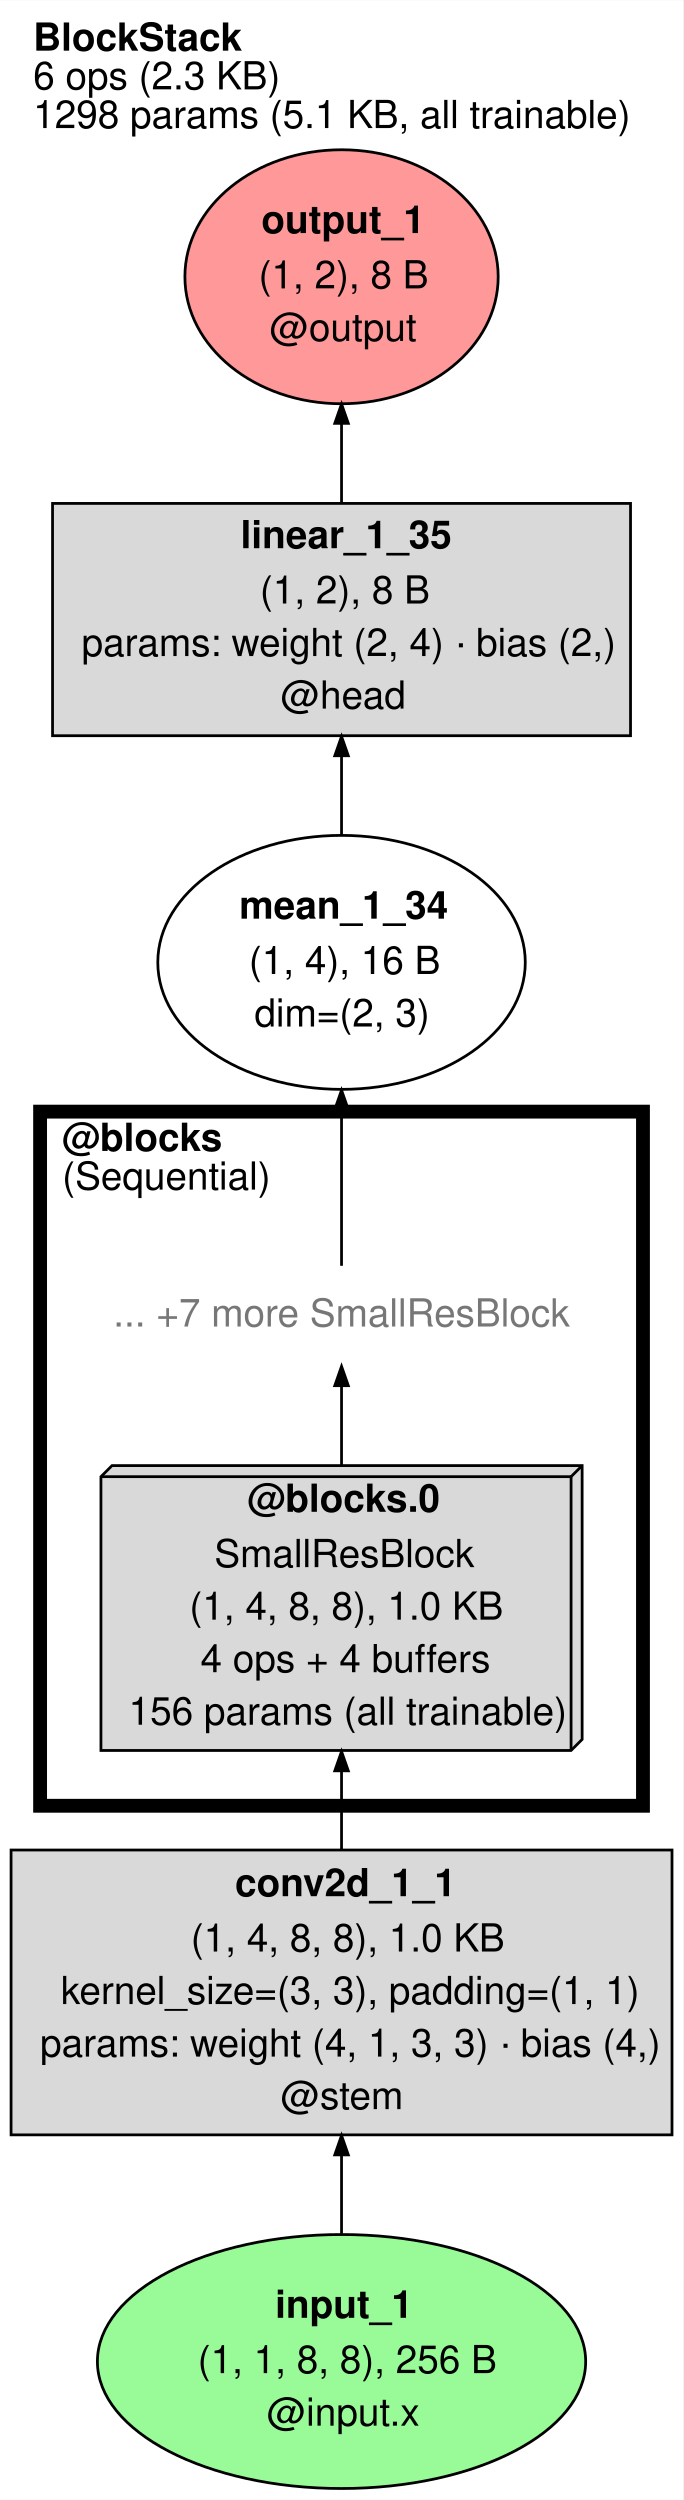
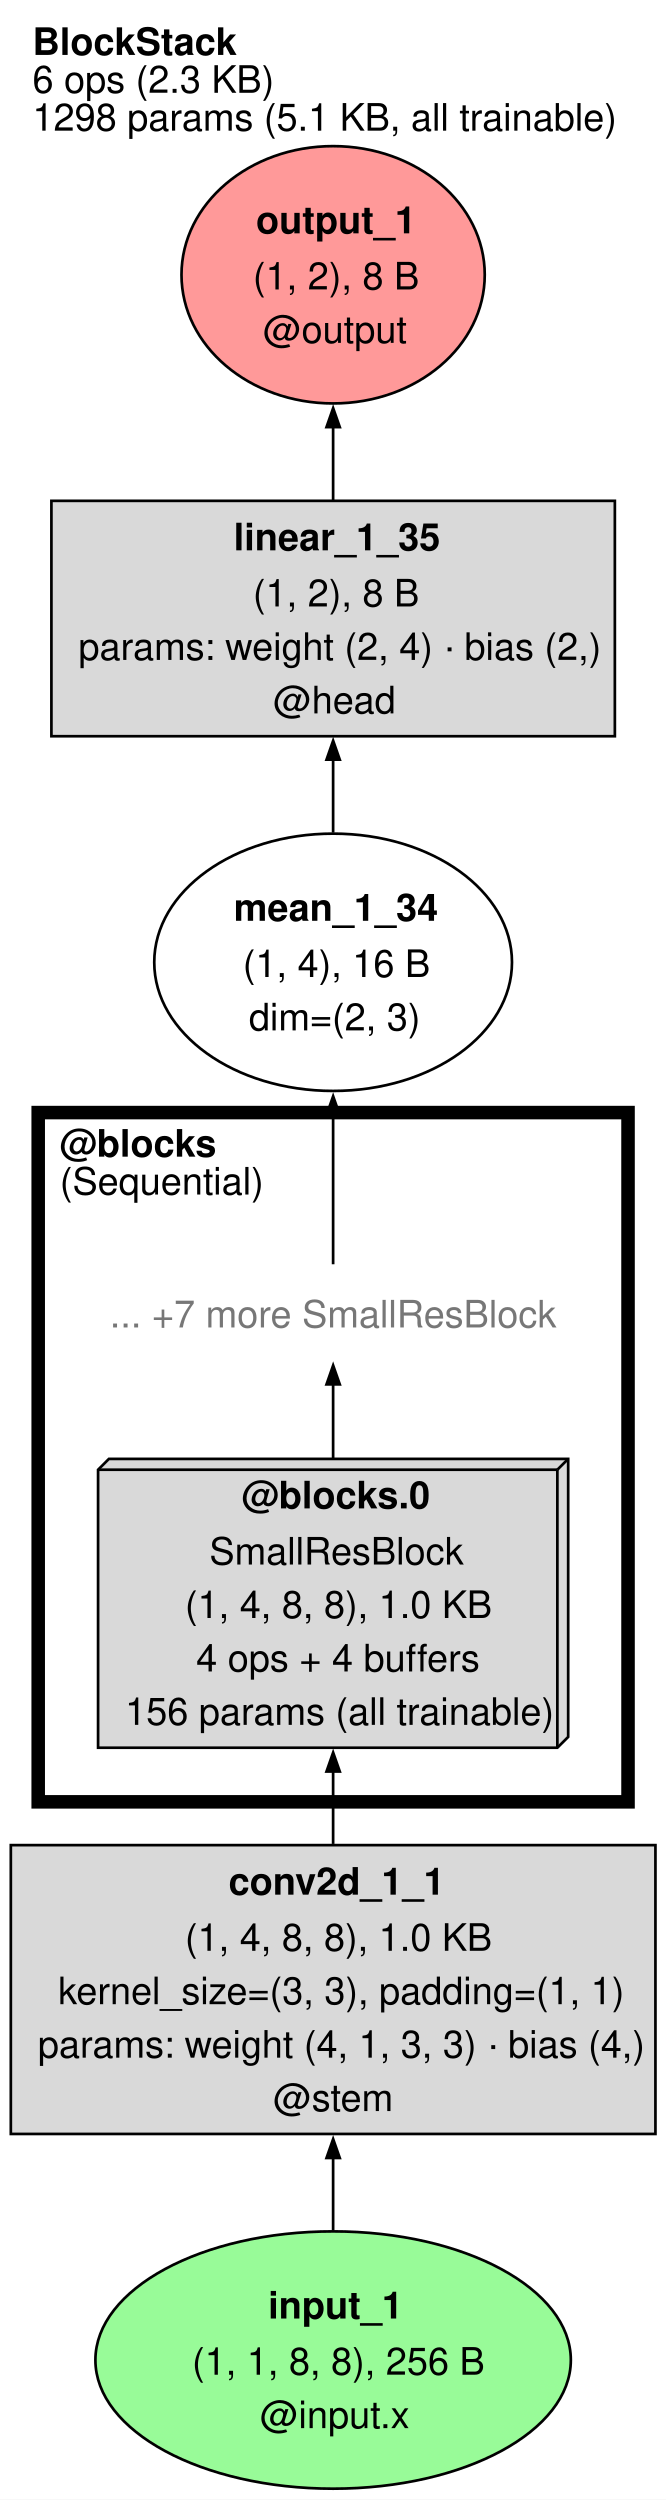
- <svg xmlns="http://www.w3.org/2000/svg" width="247pt" height="904pt" viewBox="0.00 0.00 247.00 903.77">
-   <g id="graph0" class="graph" transform="scale(1 1) rotate(0) translate(4 899.77)">
-     <polygon fill="white" stroke="transparent" points="-4,4 -4,-899.77 243,-899.77 243,4 -4,4" />
-     <text text-anchor="start" x="8" y="-881.57" font-family="Helvetica,sans-Serif" font-weight="bold" font-size="14.00">BlockStack</text>
-     <text text-anchor="start" x="8" y="-867.57" font-family="Helvetica,sans-Serif" font-size="14.00">6 ops (2.3 KB)</text>
-     <text text-anchor="start" x="8" y="-853.57" font-family="Helvetica,sans-Serif" font-size="14.00">1298 params (5.1 KB, all trainable)</text>
+ <svg xmlns="http://www.w3.org/2000/svg" width="246pt" height="924pt" viewBox="0.00 0.00 246.00 924.00">
+   <g id="graph0" class="graph" transform="scale(1 1) rotate(0) translate(4 919.82)">
+     <polygon fill="white" stroke="none" points="-4,4 -4,-919.82 242.25,-919.82 242.25,4 -4,4" />
+     <text xml:space="preserve" text-anchor="start" x="8" y="-899.52" font-family="Helvetica,sans-Serif" font-weight="bold" font-size="14.00">BlockStack</text>
+     <text xml:space="preserve" text-anchor="start" x="8" y="-885.52" font-family="Helvetica,sans-Serif" font-size="14.00">6 ops (2.3 KB)</text>
+     <text xml:space="preserve" text-anchor="start" x="8" y="-871.52" font-family="Helvetica,sans-Serif" font-size="14.00">1298 params (5.1 KB, all trainable)</text>
    <g id="clust2" class="cluster">
-       <polygon fill="white" stroke="black" stroke-width="5" points="10.5,-246.92 10.5,-497.92 228.5,-497.92 228.5,-246.92 10.5,-246.92" />
-       <text text-anchor="start" x="18.5" y="-483.72" font-family="Helvetica,sans-Serif" font-weight="bold" font-size="14.00">@blocks</text>
-       <text text-anchor="start" x="18.5" y="-469.72" font-family="Helvetica,sans-Serif" font-size="14.00">(Sequential)</text>
+       <polygon fill="white" stroke="black" stroke-width="5" points="10.12,-253.86 10.12,-508.61 228.12,-508.61 228.12,-253.86 10.12,-253.86" />
+       <text xml:space="preserve" text-anchor="start" x="18.12" y="-492.31" font-family="Helvetica,sans-Serif" font-weight="bold" font-size="14.00">@blocks</text>
+       <text xml:space="preserve" text-anchor="start" x="18.12" y="-478.31" font-family="Helvetica,sans-Serif" font-size="14.00">(Sequential)</text>
    </g>
    <g id="node1" class="node">
-       <ellipse fill="#98fb98" stroke="black" cx="119.5" cy="-45.96" rx="88.28" ry="45.92" />
-       <text text-anchor="start" x="95.5" y="-61.76" font-family="Helvetica,sans-Serif" font-weight="bold" font-size="14.00">input_1</text>
-       <text text-anchor="start" x="67.5" y="-41.76" font-family="Helvetica,sans-Serif" font-size="14.00">(1, 1, 8, 8), 256 B</text>
-       <text text-anchor="start" x="92.5" y="-22.76" font-family="Helvetica,sans-Serif" font-size="14.00">@input.x</text>
+       <ellipse fill="#98fb98" stroke="black" cx="119.12" cy="-47.55" rx="87.86" ry="47.55" />
+       <text xml:space="preserve" text-anchor="start" x="95.12" y="-62.88" font-family="Helvetica,sans-Serif" font-weight="bold" font-size="14.00">input_1</text>
+       <text xml:space="preserve" text-anchor="start" x="67" y="-42.13" font-family="Helvetica,sans-Serif" font-size="14.00">(1, 1, 8, 8), 256 B</text>
+       <text xml:space="preserve" text-anchor="start" x="92.12" y="-22.38" font-family="Helvetica,sans-Serif" font-size="14.00">@input.x</text>
    </g>
    <g id="node2" class="node">
-       <polygon fill="#d9d9d9" stroke="black" points="239,-230.92 0,-230.92 0,-127.92 239,-127.92 239,-230.92" />
-       <text text-anchor="start" x="81" y="-214.22" font-family="Helvetica,sans-Serif" font-weight="bold" font-size="14.00">conv2d_1_1</text>
-       <text text-anchor="start" x="65" y="-194.22" font-family="Helvetica,sans-Serif" font-size="14.00">(1, 4, 8, 8), 1.0 KB</text>
-       <text text-anchor="start" x="18" y="-175.22" font-family="Helvetica,sans-Serif" font-size="14.00">kernel_size=(3, 3), padding=(1, 1)</text>
-       <text text-anchor="start" x="10.5" y="-156.22" font-family="Helvetica,sans-Serif" font-size="14.00">params: weight (4, 1, 3, 3) · bias (4,)</text>
-       <text text-anchor="start" x="97.5" y="-137.22" font-family="Helvetica,sans-Serif" font-size="14.00">@stem</text>
+       <polygon fill="#d9d9d9" stroke="black" points="238.25,-237.86 0,-237.86 0,-131.11 238.25,-131.11 238.25,-237.86" />
+       <text xml:space="preserve" text-anchor="start" x="80.5" y="-219.56" font-family="Helvetica,sans-Serif" font-weight="bold" font-size="14.00">conv2d_1_1</text>
+       <text xml:space="preserve" text-anchor="start" x="64.38" y="-198.81" font-family="Helvetica,sans-Serif" font-size="14.00">(1, 4, 8, 8), 1.0 KB</text>
+       <text xml:space="preserve" text-anchor="start" x="17.5" y="-179.06" font-family="Helvetica,sans-Serif" font-size="14.00">kernel_size=(3, 3), padding=(1, 1)</text>
+       <text xml:space="preserve" text-anchor="start" x="10" y="-159.31" font-family="Helvetica,sans-Serif" font-size="14.00">params: weight (4, 1, 3, 3) · bias (4,)</text>
+       <text xml:space="preserve" text-anchor="start" x="97" y="-139.56" font-family="Helvetica,sans-Serif" font-size="14.00">@stem</text>
    </g>
    <g id="edge1" class="edge">
-       <path fill="none" stroke="black" d="M119.5,-92.2C119.5,-101.32 119.5,-111.02 119.5,-120.5" />
-       <polygon fill="black" stroke="black" points="117.05,-120.69 119.5,-127.69 121.95,-120.69 117.05,-120.69" />
+       <path fill="none" stroke="black" d="M119.12,-95.37C119.12,-104.11 119.12,-113.36 119.12,-122.46" />
+       <polygon fill="black" stroke="black" points="116.68,-122.23 119.13,-129.23 121.58,-122.23 116.68,-122.23" />
    </g>
    <g id="node3" class="node">
-       <polygon fill="#d9d9d9" stroke="black" points="206.5,-369.92 36.5,-369.92 32.5,-365.92 32.5,-266.92 202.5,-266.92 206.5,-270.92 206.5,-369.92" />
-       <polyline fill="none" stroke="black" points="202.5,-365.92 32.5,-365.92 " />
-       <polyline fill="none" stroke="black" points="202.5,-365.92 202.5,-266.92 " />
-       <polyline fill="none" stroke="black" points="202.5,-365.92 206.5,-369.92 " />
-       <text text-anchor="start" x="85.5" y="-353.22" font-family="Helvetica,sans-Serif" font-weight="bold" font-size="14.00">@blocks.0</text>
-       <text text-anchor="start" x="73.5" y="-333.22" font-family="Helvetica,sans-Serif" font-size="14.00">SmallResBlock</text>
-       <text text-anchor="start" x="64.5" y="-314.22" font-family="Helvetica,sans-Serif" font-size="14.00">(1, 4, 8, 8), 1.0 KB</text>
-       <text text-anchor="start" x="68.5" y="-295.22" font-family="Helvetica,sans-Serif" font-size="14.00">4 ops + 4 buffers</text>
-       <text text-anchor="start" x="42.5" y="-276.22" font-family="Helvetica,sans-Serif" font-size="14.00">156 params (all trainable)</text>
+       <polygon fill="#d9d9d9" stroke="black" points="206,-380.61 36.25,-380.61 32.25,-376.61 32.25,-273.86 202,-273.86 206,-277.86 206,-380.61" />
+       <polyline fill="none" stroke="black" points="202,-376.61 32.25,-376.61" />
+       <polyline fill="none" stroke="black" points="202,-376.61 202,-273.86" />
+       <polyline fill="none" stroke="black" points="202,-376.61 206,-380.61" />
+       <text xml:space="preserve" text-anchor="start" x="85.38" y="-362.31" font-family="Helvetica,sans-Serif" font-weight="bold" font-size="14.00">@blocks.0</text>
+       <text xml:space="preserve" text-anchor="start" x="73.38" y="-341.56" font-family="Helvetica,sans-Serif" font-size="14.00">SmallResBlock</text>
+       <text xml:space="preserve" text-anchor="start" x="64.38" y="-321.81" font-family="Helvetica,sans-Serif" font-size="14.00">(1, 4, 8, 8), 1.0 KB</text>
+       <text xml:space="preserve" text-anchor="start" x="68.5" y="-302.06" font-family="Helvetica,sans-Serif" font-size="14.00">4 ops + 4 buffers</text>
+       <text xml:space="preserve" text-anchor="start" x="42.25" y="-282.31" font-family="Helvetica,sans-Serif" font-size="14.00">156 params (all trainable)</text>
    </g>
    <g id="edge2" class="edge">
-       <path fill="none" stroke="black" d="M119.5,-231.05C119.5,-240.28 119.5,-249.98 119.5,-259.41" />
-       <polygon fill="black" stroke="black" points="117.05,-259.55 119.5,-266.55 121.95,-259.55 117.05,-259.55" />
+       <path fill="none" stroke="black" d="M119.12,-238.29C119.12,-247.04 119.12,-256.18 119.12,-265.11" />
+       <polygon fill="black" stroke="black" points="116.68,-265.08 119.13,-272.08 121.58,-265.08 116.68,-265.08" />
    </g>
    <g id="node4" class="node">
-       <text text-anchor="middle" x="119.5" y="-420.22" font-family="Helvetica,sans-Serif" font-size="14.00" fill="#777777">... +7 more SmallResBlock</text>
+       <text xml:space="preserve" text-anchor="middle" x="119.12" y="-429.18" font-family="Helvetica,sans-Serif" font-size="14.00" fill="#777777">... +7 more SmallResBlock</text>
    </g>
    <g id="edge6" class="edge">
-       <path fill="none" stroke="black" d="M119.5,-369.96C119.5,-379.96 119.5,-390.02 119.5,-398.65" />
-       <polygon fill="black" stroke="black" points="117.05,-398.83 119.5,-405.83 121.95,-398.83 117.05,-398.83" />
+       <path fill="none" stroke="black" d="M119.12,-380.92C119.12,-390.44 119.12,-399.96 119.12,-408.24" />
+       <polygon fill="black" stroke="black" points="116.68,-408.16 119.13,-415.16 121.58,-408.16 116.68,-408.16" />
    </g>
    <g id="node5" class="node">
-       <ellipse fill="white" stroke="black" cx="119.5" cy="-551.89" rx="66.44" ry="45.92" />
-       <text text-anchor="start" x="82.5" y="-567.69" font-family="Helvetica,sans-Serif" font-weight="bold" font-size="14.00">mean_1_34</text>
-       <text text-anchor="start" x="86" y="-547.69" font-family="Helvetica,sans-Serif" font-size="14.00">(1, 4), 16 B</text>
-       <text text-anchor="start" x="88" y="-528.69" font-family="Helvetica,sans-Serif" font-size="14.00">dim=(2, 3)</text>
+       <ellipse fill="white" stroke="black" cx="119.12" cy="-564.16" rx="66.11" ry="47.55" />
+       <text xml:space="preserve" text-anchor="start" x="82.38" y="-579.48" font-family="Helvetica,sans-Serif" font-weight="bold" font-size="14.00">mean_1_34</text>
+       <text xml:space="preserve" text-anchor="start" x="85.75" y="-558.73" font-family="Helvetica,sans-Serif" font-size="14.00">(1, 4), 16 B</text>
+       <text xml:space="preserve" text-anchor="start" x="88" y="-538.98" font-family="Helvetica,sans-Serif" font-size="14.00">dim=(2, 3)</text>
    </g>
    <g id="edge3" class="edge">
-       <path fill="none" stroke="black" d="M119.5,-442.17C119.5,-456.76 119.5,-478.45 119.5,-498.62" />
-       <polygon fill="black" stroke="black" points="117.05,-498.68 119.5,-505.68 121.95,-498.68 117.05,-498.68" />
+       <path fill="none" stroke="black" d="M119.12,-452.54C119.12,-466.72 119.12,-487.76 119.12,-507.71" />
+       <polygon fill="black" stroke="black" points="116.68,-507.65 119.13,-514.65 121.58,-507.65 116.68,-507.65" />
    </g>
    <g id="node6" class="node">
-       <polygon fill="#d9d9d9" stroke="black" points="224,-717.85 15,-717.85 15,-633.85 224,-633.85 224,-717.85" />
-       <text text-anchor="start" x="83" y="-701.65" font-family="Helvetica,sans-Serif" font-weight="bold" font-size="14.00">linear_1_35</text>
-       <text text-anchor="start" x="90" y="-681.65" font-family="Helvetica,sans-Serif" font-size="14.00">(1, 2), 8 B</text>
-       <text text-anchor="start" x="25.5" y="-662.65" font-family="Helvetica,sans-Serif" font-size="14.00">params: weight (2, 4) · bias (2,)</text>
-       <text text-anchor="start" x="97.5" y="-643.65" font-family="Helvetica,sans-Serif" font-size="14.00">@head</text>
+       <polygon fill="#d9d9d9" stroke="black" points="223.25,-734.71 15,-734.71 15,-647.71 223.25,-647.71 223.25,-734.71" />
+       <text xml:space="preserve" text-anchor="start" x="82.38" y="-716.41" font-family="Helvetica,sans-Serif" font-weight="bold" font-size="14.00">linear_1_35</text>
+       <text xml:space="preserve" text-anchor="start" x="89.5" y="-695.66" font-family="Helvetica,sans-Serif" font-size="14.00">(1, 2), 8 B</text>
+       <text xml:space="preserve" text-anchor="start" x="25" y="-675.91" font-family="Helvetica,sans-Serif" font-size="14.00">params: weight (2, 4) · bias (2,)</text>
+       <text xml:space="preserve" text-anchor="start" x="97" y="-656.16" font-family="Helvetica,sans-Serif" font-size="14.00">@head</text>
    </g>
    <g id="edge4" class="edge">
-       <path fill="none" stroke="black" d="M119.5,-597.95C119.5,-607.25 119.5,-617.09 119.5,-626.5" />
-       <polygon fill="black" stroke="black" points="117.05,-626.6 119.5,-633.6 121.95,-626.6 117.05,-626.6" />
+       <path fill="none" stroke="black" d="M119.12,-612.08C119.12,-620.9 119.12,-630.17 119.12,-639.11" />
+       <polygon fill="black" stroke="black" points="116.68,-639.05 119.13,-646.05 121.58,-639.05 116.68,-639.05" />
    </g>
    <g id="node7" class="node">
-       <ellipse fill="#ff9999" stroke="black" cx="119.5" cy="-799.81" rx="56.64" ry="45.92" />
-       <text text-anchor="start" x="90.5" y="-815.61" font-family="Helvetica,sans-Serif" font-weight="bold" font-size="14.00">output_1</text>
-       <text text-anchor="start" x="89.5" y="-795.61" font-family="Helvetica,sans-Serif" font-size="14.00">(1, 2), 8 B</text>
-       <text text-anchor="start" x="93.5" y="-776.61" font-family="Helvetica,sans-Serif" font-size="14.00">@output</text>
+       <ellipse fill="#ff9999" stroke="black" cx="119.12" cy="-818.26" rx="56.04" ry="47.55" />
+       <text xml:space="preserve" text-anchor="start" x="90.62" y="-833.59" font-family="Helvetica,sans-Serif" font-weight="bold" font-size="14.00">output_1</text>
+       <text xml:space="preserve" text-anchor="start" x="89.5" y="-812.84" font-family="Helvetica,sans-Serif" font-size="14.00">(1, 2), 8 B</text>
+       <text xml:space="preserve" text-anchor="start" x="93.25" y="-793.09" font-family="Helvetica,sans-Serif" font-size="14.00">@output</text>
    </g>
    <g id="edge5" class="edge">
-       <path fill="none" stroke="black" d="M119.5,-718.14C119.5,-727.28 119.5,-737.08 119.5,-746.59" />
-       <polygon fill="black" stroke="black" points="117.05,-746.8 119.5,-753.8 121.95,-746.8 117.05,-746.8" />
+       <path fill="none" stroke="black" d="M119.12,-734.9C119.12,-743.67 119.12,-753.03 119.12,-762.17" />
+       <polygon fill="black" stroke="black" points="116.68,-761.97 119.13,-768.97 121.58,-761.97 116.68,-761.97" />
    </g>
  </g>
</svg>
